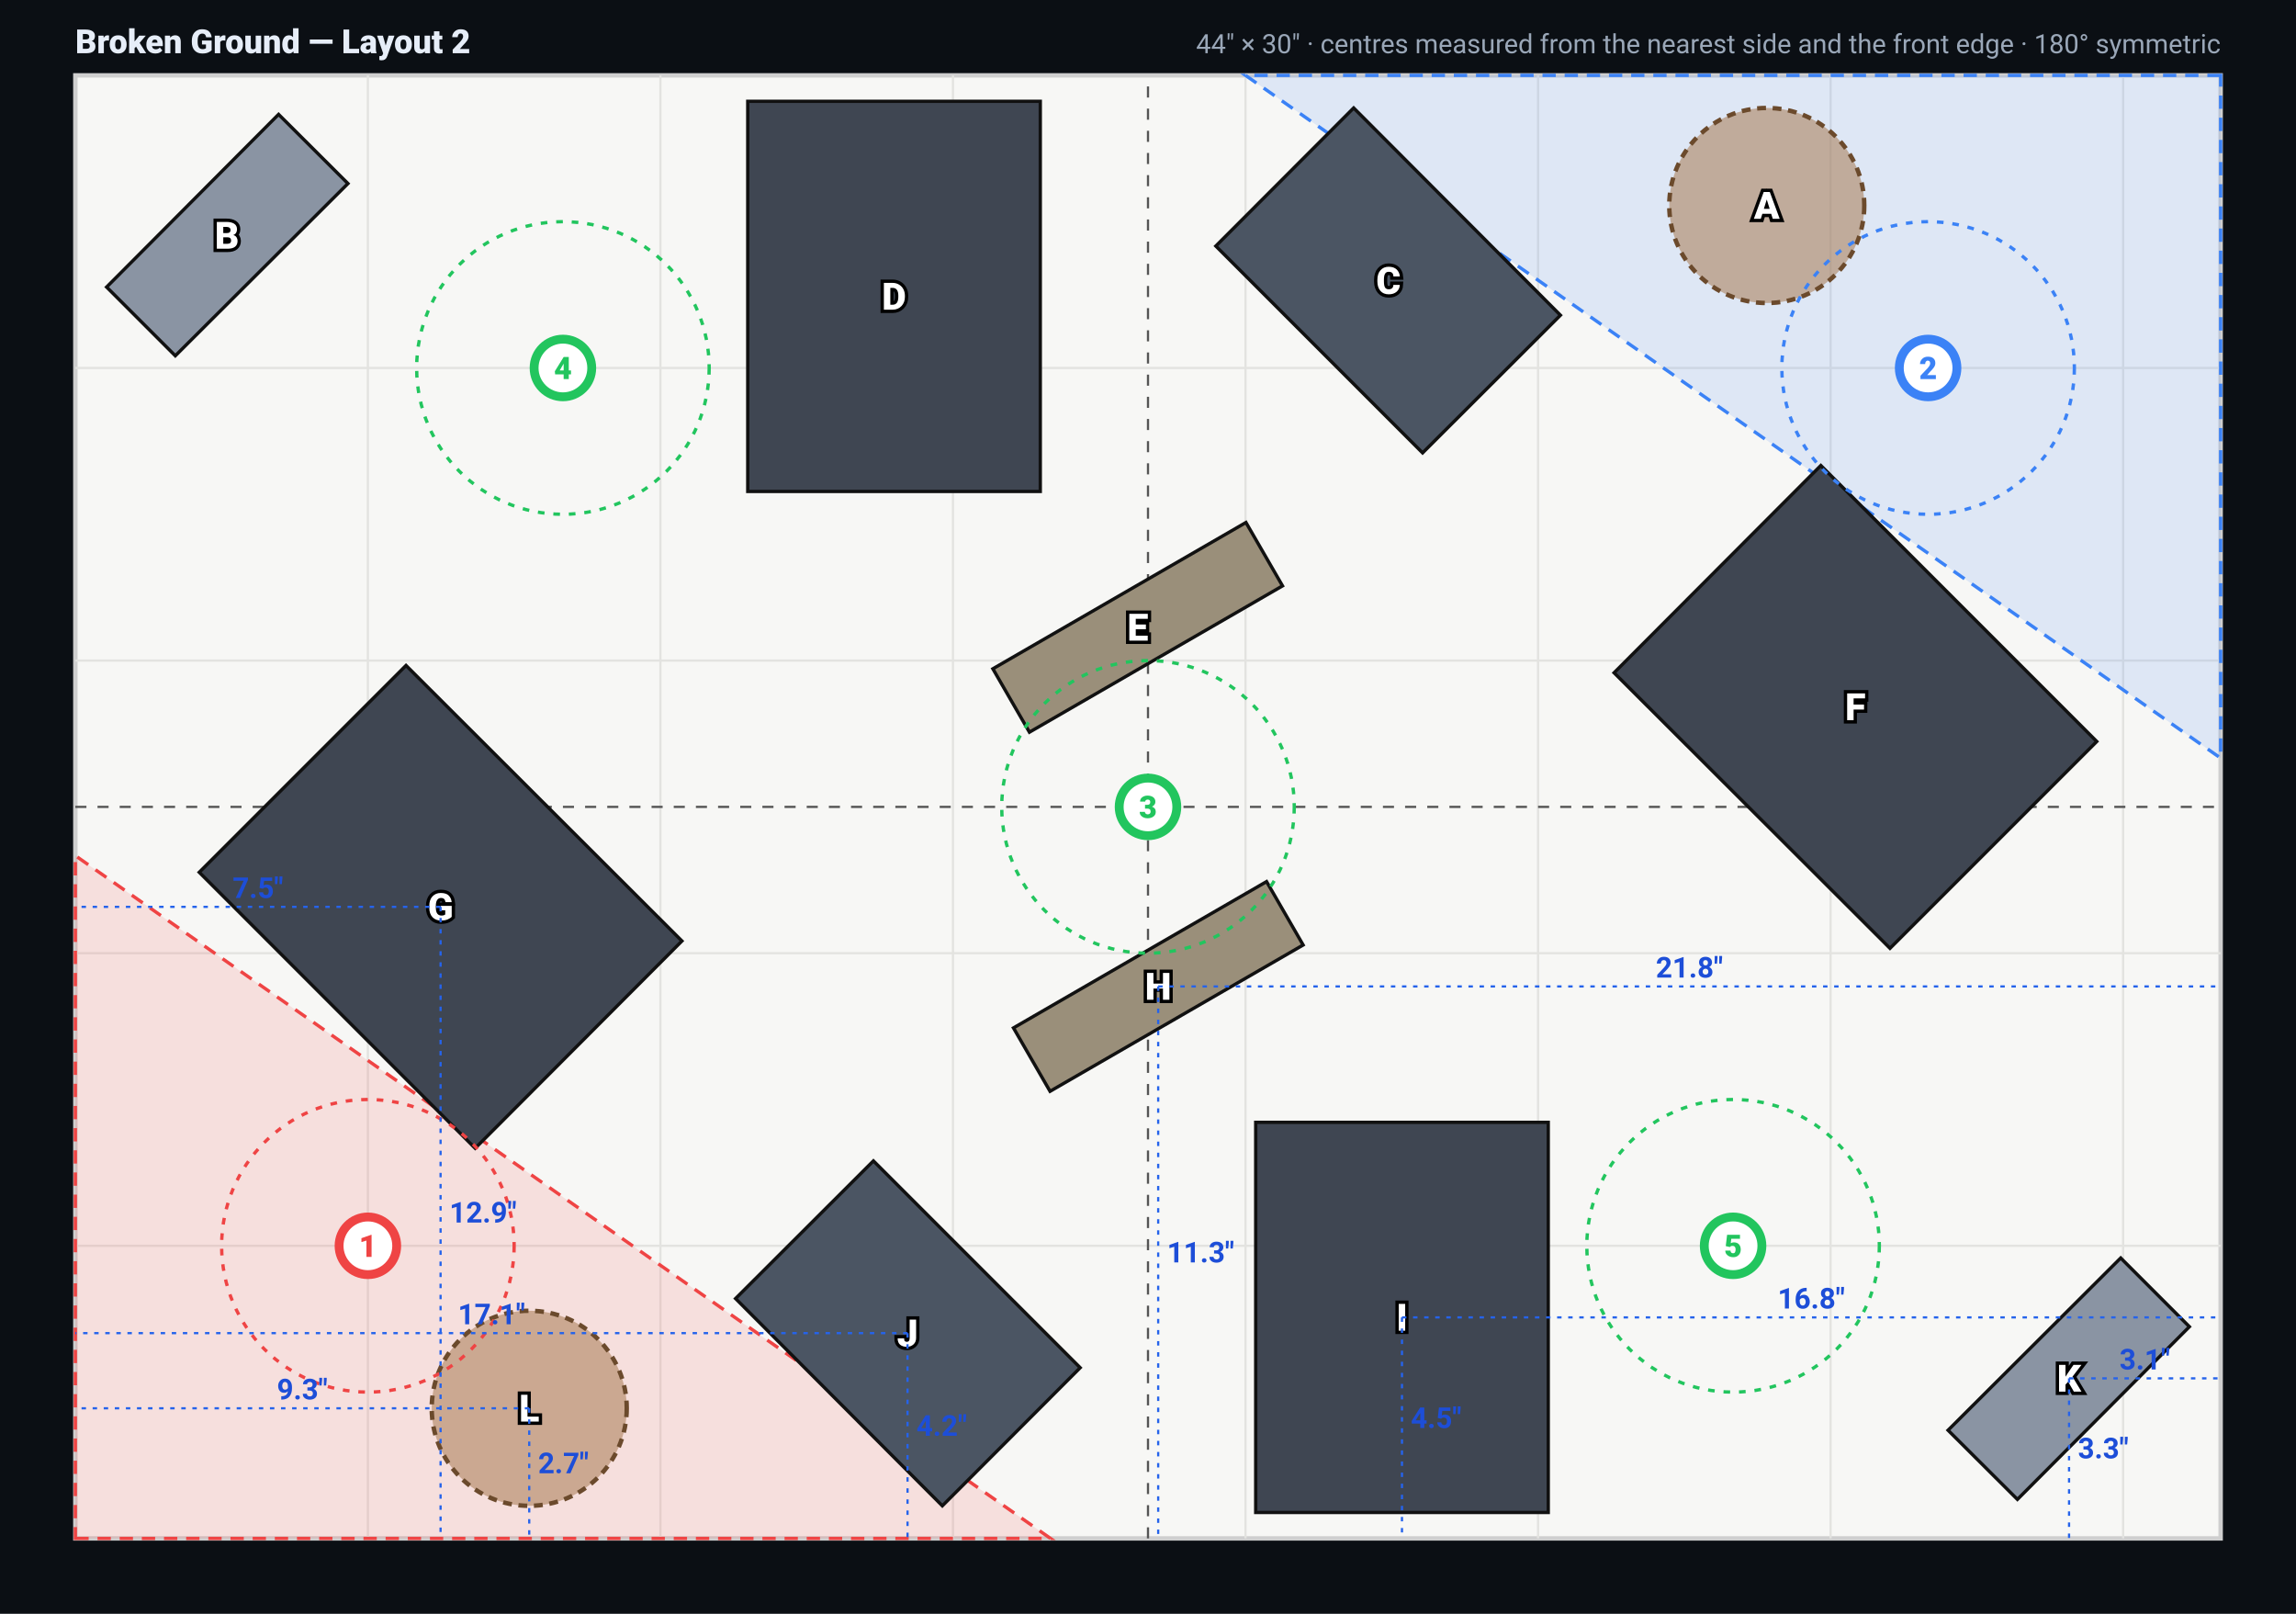
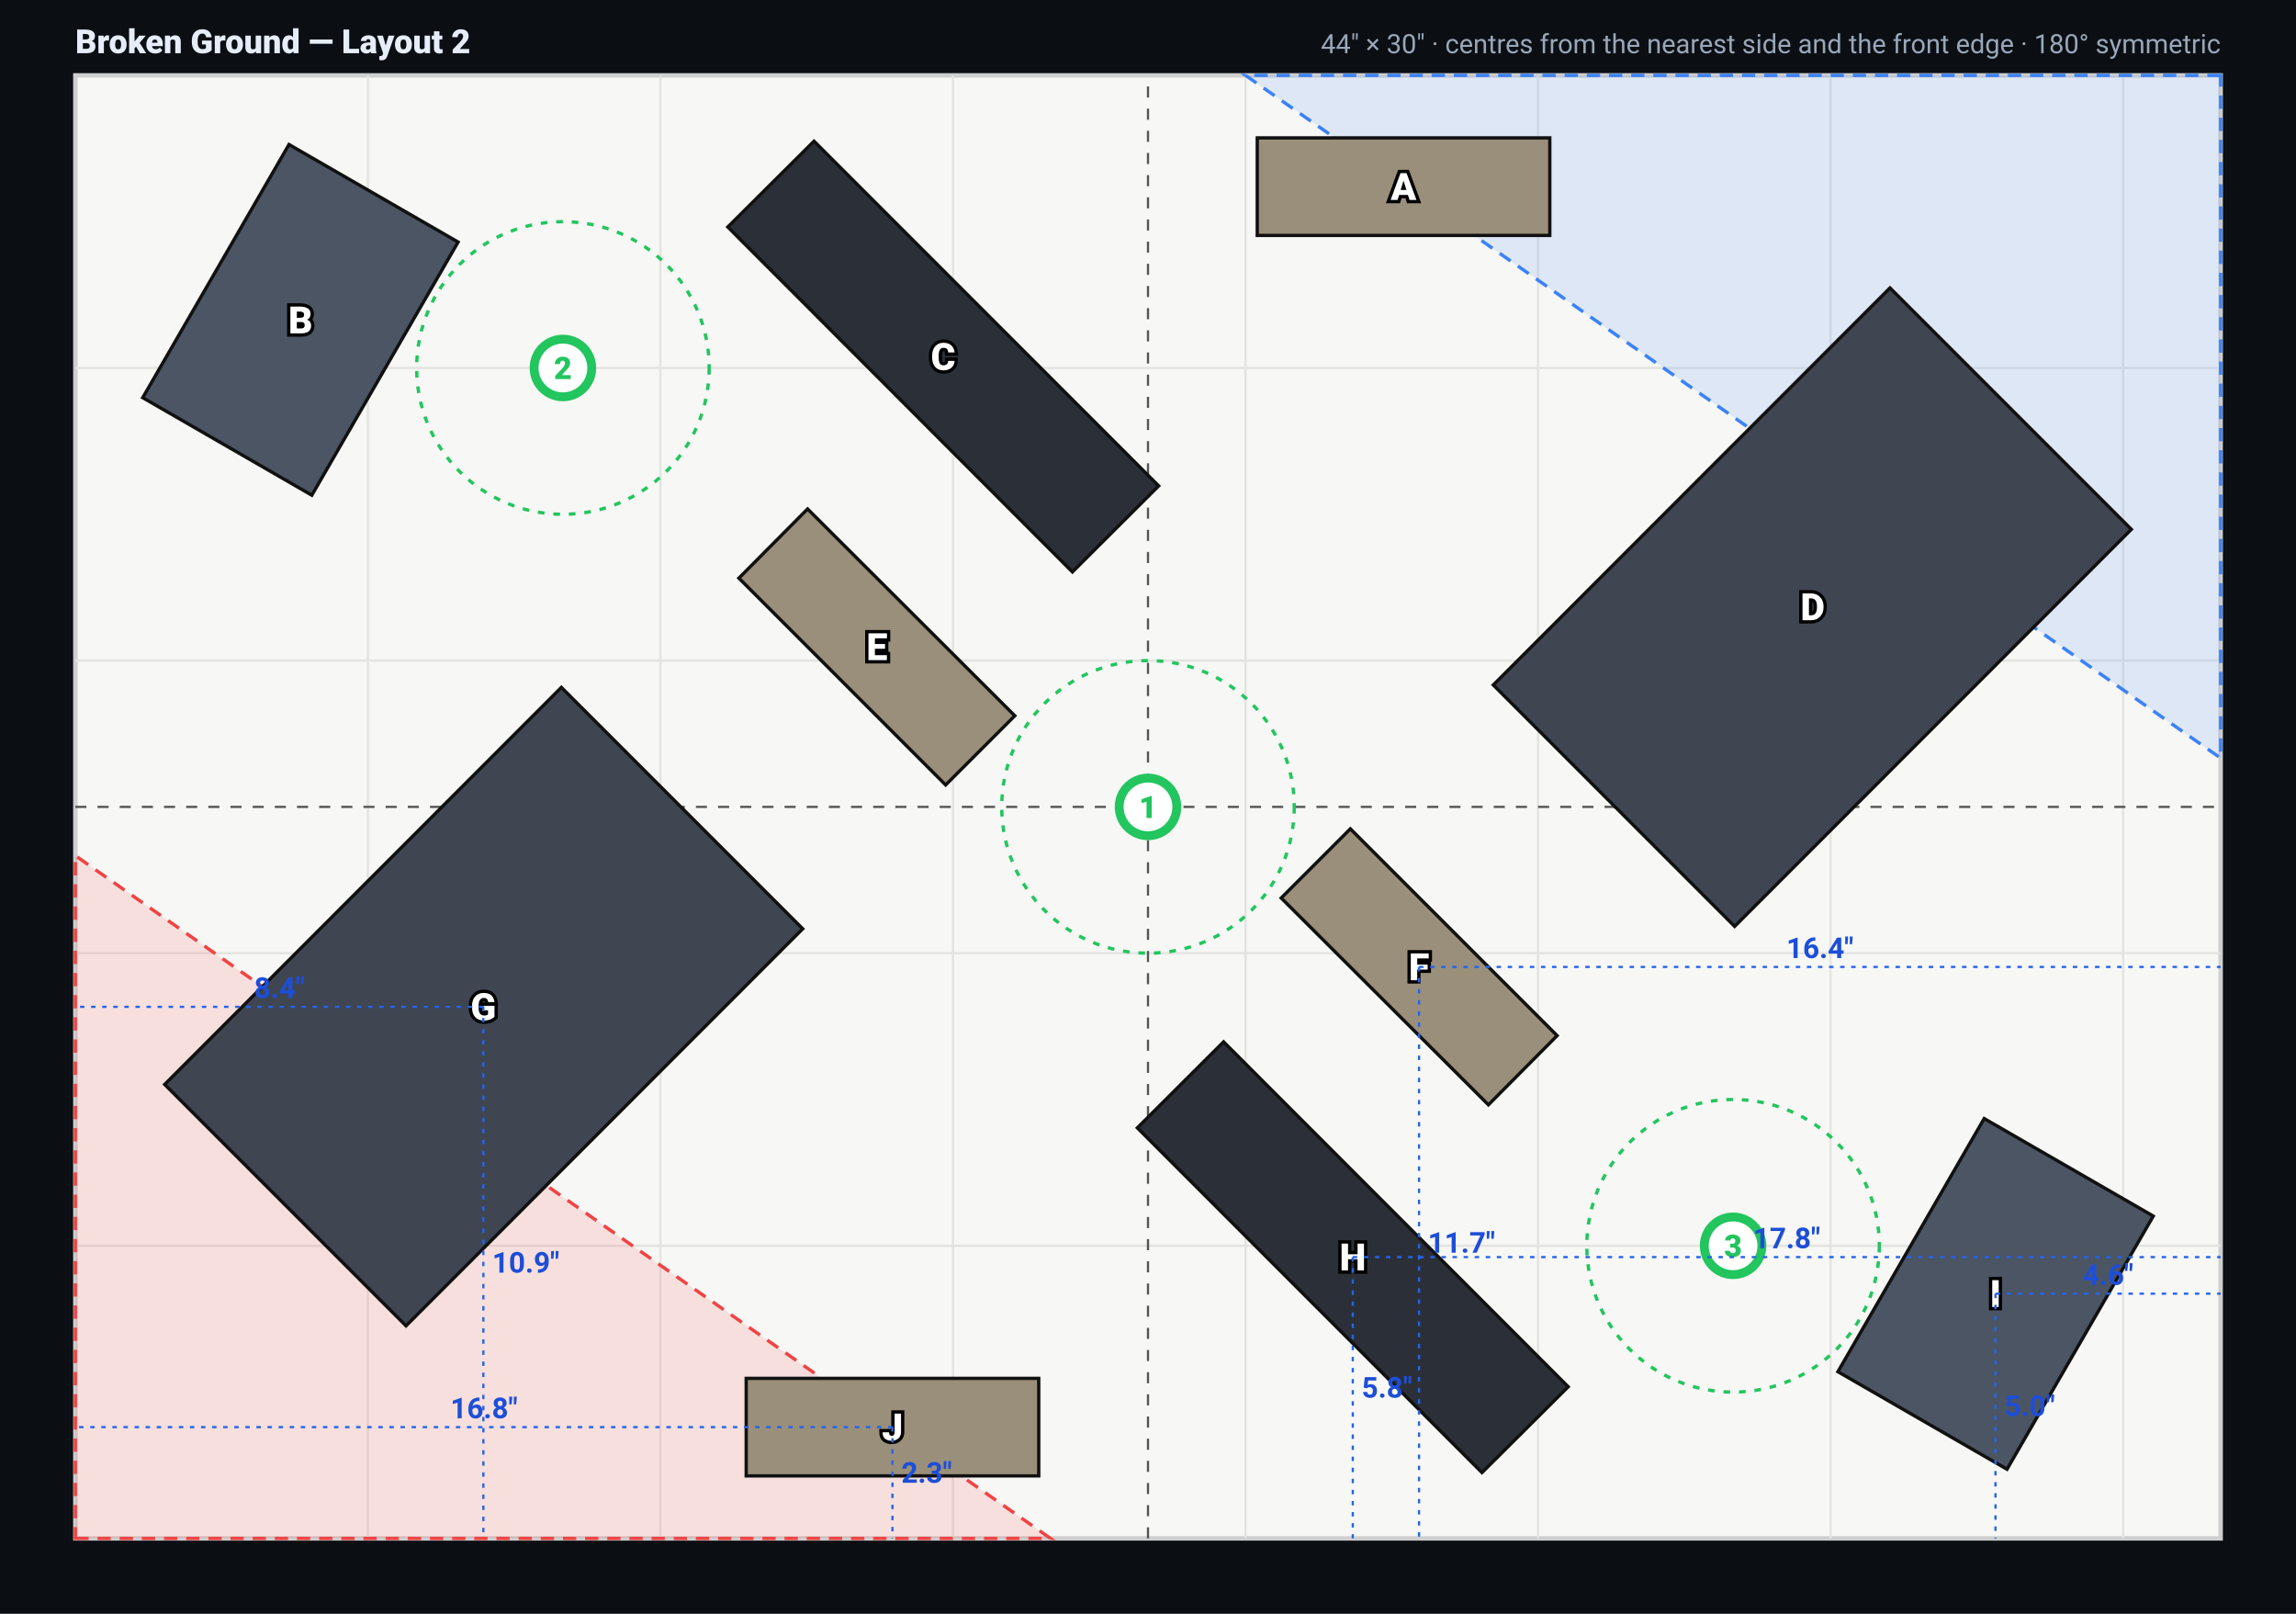
<svg xmlns="http://www.w3.org/2000/svg" viewBox="0 0 1036 728" role="img" aria-label="BG-2" font-family="-apple-system,Segoe UI,Roboto,sans-serif">
  <rect x="0" y="0" width="1036" height="728" fill="#0b0f14" />
  <rect x="34" y="34" width="968" height="660" fill="#f7f7f5" stroke="#cfcfcf" stroke-width="2" />
  <line x1="166.0" y1="34" x2="166.0" y2="694" stroke="#e3e3e0" stroke-width="1" />
  <line x1="298.0" y1="34" x2="298.0" y2="694" stroke="#e3e3e0" stroke-width="1" />
  <line x1="430.0" y1="34" x2="430.0" y2="694" stroke="#e3e3e0" stroke-width="1" />
  <line x1="562.0" y1="34" x2="562.0" y2="694" stroke="#e3e3e0" stroke-width="1" />
  <line x1="694.0" y1="34" x2="694.0" y2="694" stroke="#e3e3e0" stroke-width="1" />
  <line x1="826.0" y1="34" x2="826.0" y2="694" stroke="#e3e3e0" stroke-width="1" />
  <line x1="958.0" y1="34" x2="958.0" y2="694" stroke="#e3e3e0" stroke-width="1" />
  <line x1="34" y1="562.0" x2="1002" y2="562.0" stroke="#e3e3e0" stroke-width="1" />
  <line x1="34" y1="430.0" x2="1002" y2="430.0" stroke="#e3e3e0" stroke-width="1" />
  <line x1="34" y1="298.0" x2="1002" y2="298.0" stroke="#e3e3e0" stroke-width="1" />
  <line x1="34" y1="166.0" x2="1002" y2="166.0" stroke="#e3e3e0" stroke-width="1" />
  <polygon points="34.0,694.0 474.0,694.0 34.0,386.0" fill="rgba(239,68,68,0.13)" stroke="#ef4444" stroke-dasharray="6 4" stroke-width="1.5" />
  <polygon points="1002.0,34.0 562.0,34.0 1002.0,342.0" fill="rgba(59,130,246,0.13)" stroke="#3b82f6" stroke-dasharray="6 4" stroke-width="1.5" />
  <line x1="34.0" y1="364.0" x2="1002.0" y2="364.0" stroke="#555" stroke-dasharray="5 5" stroke-width="1" />
  <line x1="518.0" y1="694.0" x2="518.0" y2="34.0" stroke="#555" stroke-dasharray="5 5" stroke-width="1" />
-   <circle cx="797.2" cy="92.7" r="44.0" fill="#a77b52" fill-opacity="0.55" stroke="#6b4a2c" stroke-width="2" stroke-dasharray="4 3" />
-   <text x="797.2" y="98.7" text-anchor="middle" font-size="17" font-weight="800" fill="#fff" stroke="#000" stroke-width="3" paint-order="stroke">A</text>
-   <polygon points="48.1,129.5 79.1,160.5 157.0,82.8 125.7,51.6" fill="#8a94a3" stroke="#111" stroke-width="1.5" />
-   <text x="102.4" y="112.2" text-anchor="middle" font-size="17" font-weight="800" fill="#fff" stroke="#000" stroke-width="3" paint-order="stroke">B</text>
-   <polygon points="641.9,204.3 704.1,142.2 610.8,48.7 548.6,111.0" fill="#4b5563" stroke="#111" stroke-width="1.5" />
-   <text x="626.5" y="132.6" text-anchor="middle" font-size="17" font-weight="800" fill="#fff" stroke="#000" stroke-width="3" paint-order="stroke">C</text>
-   <polygon points="337.4,221.7 469.4,221.7 469.4,45.7 337.4,45.7" fill="#3f4652" stroke="#111" stroke-width="1.5" />
-   <text x="403.4" y="139.7" text-anchor="middle" font-size="17" font-weight="800" fill="#fff" stroke="#000" stroke-width="3" paint-order="stroke">D</text>
-   <polygon points="448.0,301.7 464.5,330.3 578.7,264.3 562.2,235.7" fill="#9a8f7a" stroke="#111" stroke-width="1.5" />
-   <text x="513.4" y="289.0" text-anchor="middle" font-size="17" font-weight="800" fill="#fff" stroke="#000" stroke-width="3" paint-order="stroke">E</text>
-   <polygon points="821.6,210.0 728.3,303.5 852.8,427.8 946.1,334.5" fill="#3f4652" stroke="#111" stroke-width="1.5" />
-   <text x="837.2" y="324.9" text-anchor="middle" font-size="17" font-weight="800" fill="#fff" stroke="#000" stroke-width="3" paint-order="stroke">F</text>
-   <polygon points="214.4,518.0 307.7,424.5 183.2,300.2 89.9,393.5" fill="#3f4652" stroke="#111" stroke-width="1.5" />
-   <text x="198.8" y="415.1" text-anchor="middle" font-size="17" font-weight="800" fill="#fff" stroke="#000" stroke-width="3" paint-order="stroke">G</text>
-   <polygon points="588.0,426.3 571.5,397.7 457.3,463.7 473.8,492.3" fill="#9a8f7a" stroke="#111" stroke-width="1.5" />
-   <text x="522.6" y="451.0" text-anchor="middle" font-size="17" font-weight="800" fill="#fff" stroke="#000" stroke-width="3" paint-order="stroke">H</text>
-   <polygon points="698.6,506.3 566.6,506.3 566.6,682.3 698.6,682.3" fill="#3f4652" stroke="#111" stroke-width="1.5" />
-   <text x="632.6" y="600.3" text-anchor="middle" font-size="17" font-weight="800" fill="#fff" stroke="#000" stroke-width="3" paint-order="stroke">I</text>
-   <polygon points="394.1,523.7 331.9,585.8 425.2,679.3 487.4,617.0" fill="#4b5563" stroke="#111" stroke-width="1.5" />
-   <text x="409.5" y="607.4" text-anchor="middle" font-size="17" font-weight="800" fill="#fff" stroke="#000" stroke-width="3" paint-order="stroke">J</text>
-   <polygon points="987.9,598.5 956.9,567.5 879.0,645.2 910.3,676.4" fill="#8a94a3" stroke="#111" stroke-width="1.5" />
-   <text x="933.6" y="627.8" text-anchor="middle" font-size="17" font-weight="800" fill="#fff" stroke="#000" stroke-width="3" paint-order="stroke">K</text>
-   <circle cx="238.8" cy="635.3" r="44.0" fill="#a77b52" fill-opacity="0.55" stroke="#6b4a2c" stroke-width="2" stroke-dasharray="4 3" />
-   <text x="238.8" y="641.3" text-anchor="middle" font-size="17" font-weight="800" fill="#fff" stroke="#000" stroke-width="3" paint-order="stroke">L</text>
-   <circle cx="166.0" cy="562.0" r="66.0" fill="none" stroke="#ef4444" stroke-width="1.5" stroke-dasharray="3 4" />
-   <circle cx="166.0" cy="562.0" r="13" fill="#fff" stroke="#ef4444" stroke-width="4" />
-   <text x="166.0" y="567.0" text-anchor="middle" font-size="14" font-weight="800" fill="#ef4444">1</text>
-   <circle cx="870.0" cy="166.0" r="66.0" fill="none" stroke="#3b82f6" stroke-width="1.5" stroke-dasharray="3 4" />
-   <circle cx="870.0" cy="166.0" r="13" fill="#fff" stroke="#3b82f6" stroke-width="4" />
-   <text x="870.0" y="171.0" text-anchor="middle" font-size="14" font-weight="800" fill="#3b82f6">2</text>
+   <polygon points="567.3,62.2 567.3,106.2 699.3,106.2 699.3,62.2" fill="#9a8f7a" stroke="#111" stroke-width="1.5" />
+   <text x="633.3" y="90.2" text-anchor="middle" font-size="17" font-weight="800" fill="#fff" stroke="#000" stroke-width="3" paint-order="stroke">A</text>
+   <polygon points="206.7,109.2 130.4,65.2 64.4,179.4 140.7,223.4" fill="#4b5563" stroke="#111" stroke-width="1.5" />
+   <text x="135.6" y="150.4" text-anchor="middle" font-size="17" font-weight="800" fill="#fff" stroke="#000" stroke-width="3" paint-order="stroke">B</text>
+   <polygon points="483.9,258.0 522.8,219.2 367.3,63.7 328.4,102.4" fill="#2b3038" stroke="#111" stroke-width="1.5" />
+   <text x="425.6" y="166.9" text-anchor="middle" font-size="17" font-weight="800" fill="#fff" stroke="#000" stroke-width="3" paint-order="stroke">C</text>
+   <polygon points="673.8,309.0 782.7,417.9 961.7,238.8 852.8,129.9" fill="#3f4652" stroke="#111" stroke-width="1.5" />
+   <text x="817.9" y="279.8" text-anchor="middle" font-size="17" font-weight="800" fill="#fff" stroke="#000" stroke-width="3" paint-order="stroke">D</text>
+   <polygon points="364.4,229.6 333.4,260.8 426.7,354.1 457.9,322.9" fill="#9a8f7a" stroke="#111" stroke-width="1.5" />
+   <text x="395.7" y="297.8" text-anchor="middle" font-size="17" font-weight="800" fill="#fff" stroke="#000" stroke-width="3" paint-order="stroke">E</text>
+   <polygon points="671.6,498.4 702.6,467.2 609.3,373.9 578.1,405.1" fill="#9a8f7a" stroke="#111" stroke-width="1.5" />
+   <text x="640.3" y="442.2" text-anchor="middle" font-size="17" font-weight="800" fill="#fff" stroke="#000" stroke-width="3" paint-order="stroke">F</text>
+   <polygon points="362.2,419.0 253.3,310.1 74.3,489.2 183.2,598.1" fill="#3f4652" stroke="#111" stroke-width="1.5" />
+   <text x="218.1" y="460.2" text-anchor="middle" font-size="17" font-weight="800" fill="#fff" stroke="#000" stroke-width="3" paint-order="stroke">G</text>
+   <polygon points="552.1,470.0 513.2,508.8 668.7,664.3 707.6,625.6" fill="#2b3038" stroke="#111" stroke-width="1.5" />
+   <text x="610.4" y="573.1" text-anchor="middle" font-size="17" font-weight="800" fill="#fff" stroke="#000" stroke-width="3" paint-order="stroke">H</text>
+   <polygon points="829.3,618.8 905.6,662.8 971.6,548.6 895.3,504.6" fill="#4b5563" stroke="#111" stroke-width="1.5" />
+   <text x="900.4" y="589.6" text-anchor="middle" font-size="17" font-weight="800" fill="#fff" stroke="#000" stroke-width="3" paint-order="stroke">I</text>
+   <polygon points="468.7,665.8 468.7,621.8 336.7,621.8 336.7,665.8" fill="#9a8f7a" stroke="#111" stroke-width="1.5" />
+   <text x="402.7" y="649.8" text-anchor="middle" font-size="17" font-weight="800" fill="#fff" stroke="#000" stroke-width="3" paint-order="stroke">J</text>
  <circle cx="518.0" cy="364.0" r="66.0" fill="none" stroke="#22c55e" stroke-width="1.5" stroke-dasharray="3 4" />
  <circle cx="518.0" cy="364.0" r="13" fill="#fff" stroke="#22c55e" stroke-width="4" />
-   <text x="518.0" y="369.0" text-anchor="middle" font-size="14" font-weight="800" fill="#22c55e">3</text>
+   <text x="518.0" y="369.0" text-anchor="middle" font-size="14" font-weight="800" fill="#22c55e">1</text>
  <circle cx="254.0" cy="166.0" r="66.0" fill="none" stroke="#22c55e" stroke-width="1.5" stroke-dasharray="3 4" />
  <circle cx="254.0" cy="166.0" r="13" fill="#fff" stroke="#22c55e" stroke-width="4" />
-   <text x="254.0" y="171.0" text-anchor="middle" font-size="14" font-weight="800" fill="#22c55e">4</text>
+   <text x="254.0" y="171.0" text-anchor="middle" font-size="14" font-weight="800" fill="#22c55e">2</text>
  <circle cx="782.0" cy="562.0" r="66.0" fill="none" stroke="#22c55e" stroke-width="1.5" stroke-dasharray="3 4" />
  <circle cx="782.0" cy="562.0" r="13" fill="#fff" stroke="#22c55e" stroke-width="4" />
-   <text x="782.0" y="567.0" text-anchor="middle" font-size="14" font-weight="800" fill="#22c55e">5</text>
-   <line x1="198.8" y1="409.1" x2="34.0" y2="409.1" stroke="#2563eb" stroke-width="1" stroke-dasharray="2 3" />
-   <line x1="198.8" y1="409.1" x2="198.8" y2="694.0" stroke="#2563eb" stroke-width="1" stroke-dasharray="2 3" />
-   <text x="116.4" y="405.1" text-anchor="middle" font-size="13" font-weight="700" fill="#1d4ed8">7.5"</text>
-   <text x="202.8" y="551.5" font-size="13" font-weight="700" fill="#1d4ed8">12.9"</text>
-   <line x1="522.6" y1="445.0" x2="1002.0" y2="445.0" stroke="#2563eb" stroke-width="1" stroke-dasharray="2 3" />
-   <line x1="522.6" y1="445.0" x2="522.6" y2="694.0" stroke="#2563eb" stroke-width="1" stroke-dasharray="2 3" />
-   <text x="762.3" y="441.0" text-anchor="middle" font-size="13" font-weight="700" fill="#1d4ed8">21.8"</text>
-   <text x="526.6" y="569.5" font-size="13" font-weight="700" fill="#1d4ed8">11.3"</text>
-   <line x1="632.6" y1="594.3" x2="1002.0" y2="594.3" stroke="#2563eb" stroke-width="1" stroke-dasharray="2 3" />
-   <line x1="632.6" y1="594.3" x2="632.6" y2="694.0" stroke="#2563eb" stroke-width="1" stroke-dasharray="2 3" />
-   <text x="817.3" y="590.3" text-anchor="middle" font-size="13" font-weight="700" fill="#1d4ed8">16.8"</text>
-   <text x="636.6" y="644.2" font-size="13" font-weight="700" fill="#1d4ed8">4.5"</text>
-   <line x1="409.5" y1="601.4" x2="34.0" y2="601.4" stroke="#2563eb" stroke-width="1" stroke-dasharray="2 3" />
-   <line x1="409.5" y1="601.4" x2="409.5" y2="694.0" stroke="#2563eb" stroke-width="1" stroke-dasharray="2 3" />
-   <text x="221.8" y="597.4" text-anchor="middle" font-size="13" font-weight="700" fill="#1d4ed8">17.1"</text>
-   <text x="413.5" y="647.7" font-size="13" font-weight="700" fill="#1d4ed8">4.2"</text>
-   <line x1="933.6" y1="621.8" x2="1002.0" y2="621.8" stroke="#2563eb" stroke-width="1" stroke-dasharray="2 3" />
-   <line x1="933.6" y1="621.8" x2="933.6" y2="694.0" stroke="#2563eb" stroke-width="1" stroke-dasharray="2 3" />
-   <text x="967.8" y="617.8" text-anchor="middle" font-size="13" font-weight="700" fill="#1d4ed8">3.1"</text>
-   <text x="937.6" y="657.9" font-size="13" font-weight="700" fill="#1d4ed8">3.3"</text>
-   <line x1="238.8" y1="635.3" x2="34.0" y2="635.3" stroke="#2563eb" stroke-width="1" stroke-dasharray="2 3" />
-   <line x1="238.8" y1="635.3" x2="238.8" y2="694.0" stroke="#2563eb" stroke-width="1" stroke-dasharray="2 3" />
-   <text x="136.4" y="631.3" text-anchor="middle" font-size="13" font-weight="700" fill="#1d4ed8">9.3"</text>
-   <text x="242.8" y="664.6" font-size="13" font-weight="700" fill="#1d4ed8">2.7"</text>
+   <text x="782.0" y="567.0" text-anchor="middle" font-size="14" font-weight="800" fill="#22c55e">3</text>
+   <line x1="640.3" y1="436.2" x2="1002.0" y2="436.2" stroke="#2563eb" stroke-width="1" stroke-dasharray="2 3" />
+   <line x1="640.3" y1="436.2" x2="640.3" y2="694.0" stroke="#2563eb" stroke-width="1" stroke-dasharray="2 3" />
+   <text x="821.2" y="432.2" text-anchor="middle" font-size="13" font-weight="700" fill="#1d4ed8">16.4"</text>
+   <text x="644.3" y="565.1" font-size="13" font-weight="700" fill="#1d4ed8">11.7"</text>
+   <line x1="218.1" y1="454.2" x2="34.0" y2="454.2" stroke="#2563eb" stroke-width="1" stroke-dasharray="2 3" />
+   <line x1="218.1" y1="454.2" x2="218.1" y2="694.0" stroke="#2563eb" stroke-width="1" stroke-dasharray="2 3" />
+   <text x="126.1" y="450.2" text-anchor="middle" font-size="13" font-weight="700" fill="#1d4ed8">8.4"</text>
+   <text x="222.1" y="574.1" font-size="13" font-weight="700" fill="#1d4ed8">10.9"</text>
+   <line x1="610.4" y1="567.1" x2="1002.0" y2="567.1" stroke="#2563eb" stroke-width="1" stroke-dasharray="2 3" />
+   <line x1="610.4" y1="567.1" x2="610.4" y2="694.0" stroke="#2563eb" stroke-width="1" stroke-dasharray="2 3" />
+   <text x="806.2" y="563.1" text-anchor="middle" font-size="13" font-weight="700" fill="#1d4ed8">17.8"</text>
+   <text x="614.4" y="630.5" font-size="13" font-weight="700" fill="#1d4ed8">5.8"</text>
+   <line x1="900.4" y1="583.6" x2="1002.0" y2="583.6" stroke="#2563eb" stroke-width="1" stroke-dasharray="2 3" />
+   <line x1="900.4" y1="583.6" x2="900.4" y2="694.0" stroke="#2563eb" stroke-width="1" stroke-dasharray="2 3" />
+   <text x="951.2" y="579.6" text-anchor="middle" font-size="13" font-weight="700" fill="#1d4ed8">4.6"</text>
+   <text x="904.4" y="638.8" font-size="13" font-weight="700" fill="#1d4ed8">5.0"</text>
+   <line x1="402.7" y1="643.8" x2="34.0" y2="643.8" stroke="#2563eb" stroke-width="1" stroke-dasharray="2 3" />
+   <line x1="402.7" y1="643.8" x2="402.7" y2="694.0" stroke="#2563eb" stroke-width="1" stroke-dasharray="2 3" />
+   <text x="218.4" y="639.8" text-anchor="middle" font-size="13" font-weight="700" fill="#1d4ed8">16.8"</text>
+   <text x="406.7" y="668.9" font-size="13" font-weight="700" fill="#1d4ed8">2.3"</text>
  <text x="34" y="24" font-size="15" font-weight="800" fill="#e6edf8">Broken Ground — Layout 2</text>
-   <text x="1002" y="24" text-anchor="end" font-size="12" fill="#9aa7b8">44" × 30" · centres measured from the nearest side and the front edge · 180° symmetric</text>
+   <text x="1002" y="24" text-anchor="end" font-size="12" fill="#9aa7b8">44" × 30" · centres from the nearest side and the front edge · 180° symmetric</text>
</svg>
